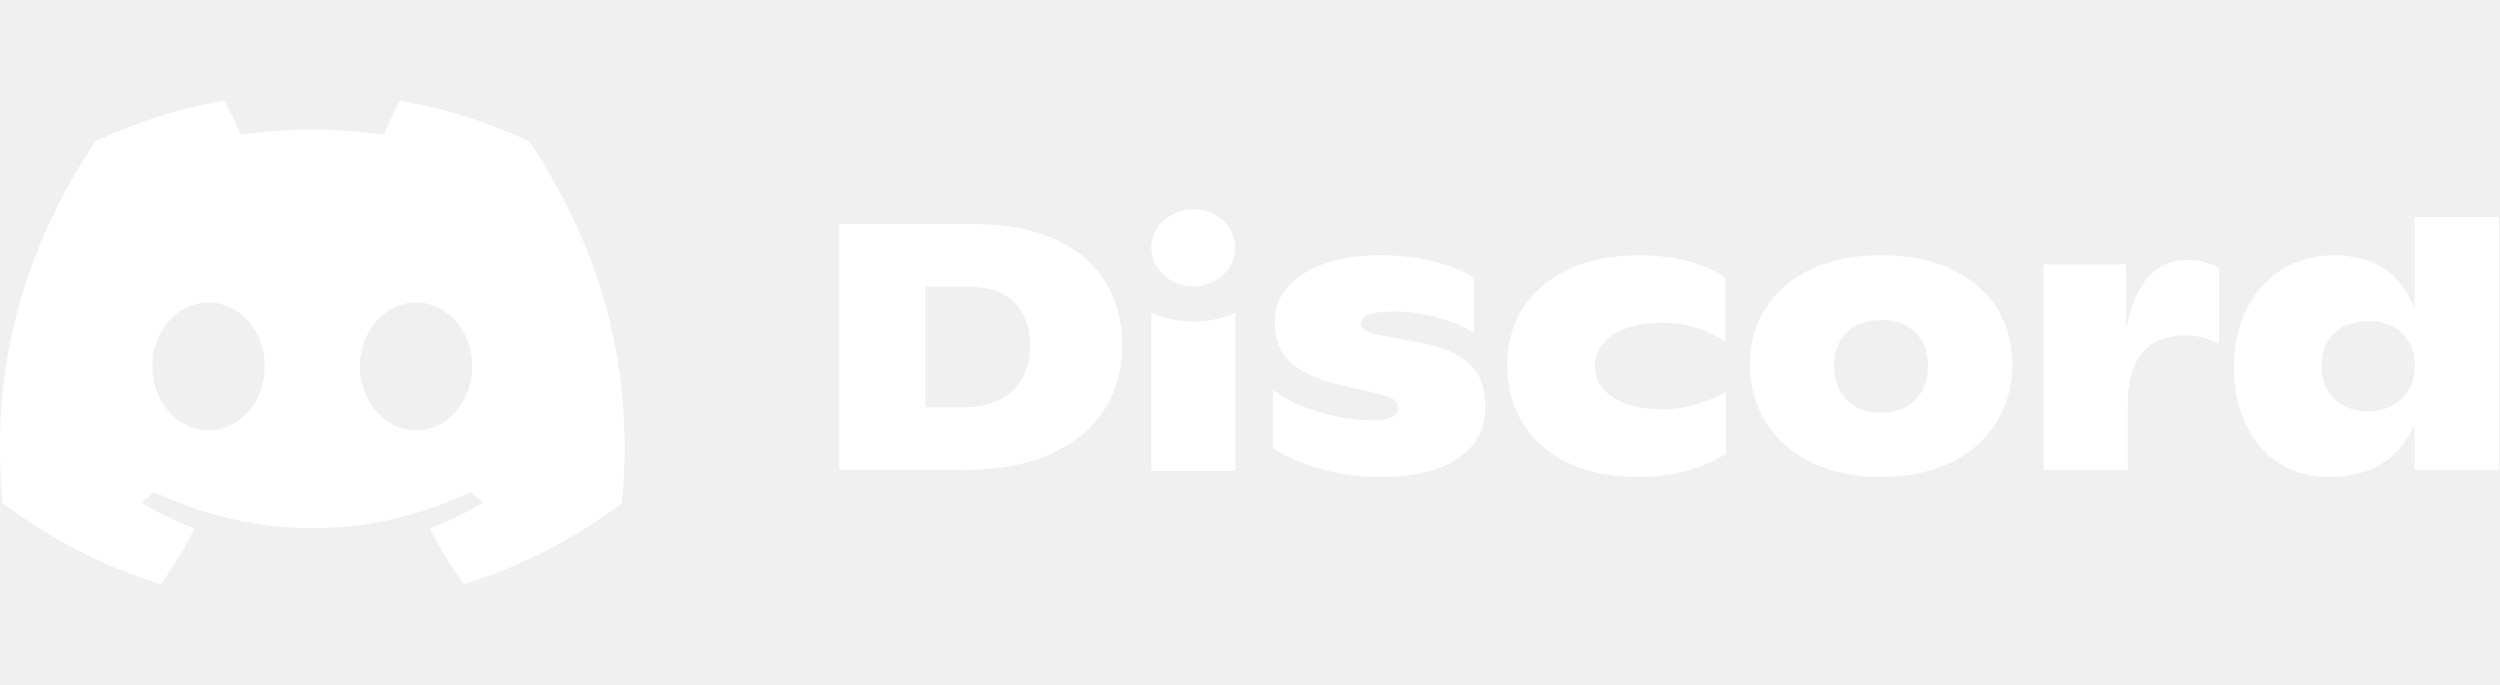
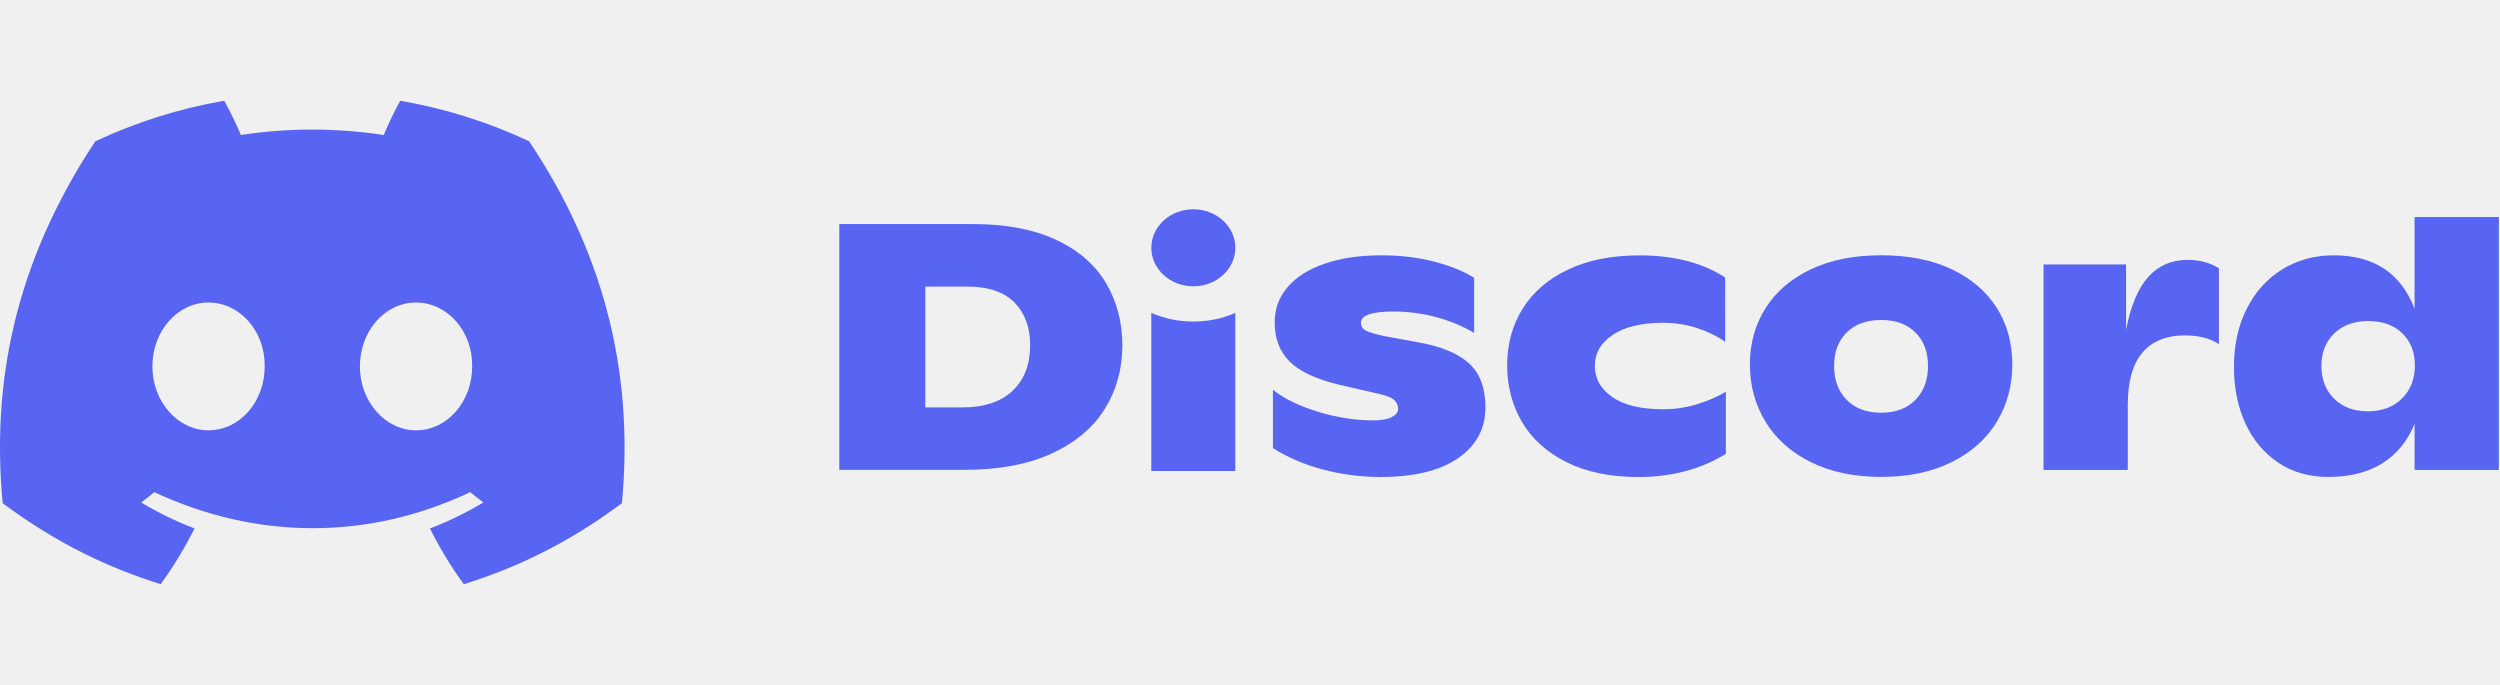
<svg xmlns="http://www.w3.org/2000/svg" width="292" height="80" viewBox="0 0 292 80" fill="none">
  <g clip-path="url(#clip0)">
    <g clip-path="url(#clip1)">
-       <path d="M61.796 16.494C57.074 14.285 52.024 12.679 46.746 11.765C46.097 12.937 45.34 14.513 44.818 15.767C39.206 14.923 33.646 14.923 28.138 15.767C27.616 14.513 26.841 12.937 26.187 11.765C20.903 12.679 15.848 14.29 11.126 16.506C1.601 30.899 -0.981 44.934 0.31 58.771C6.627 63.488 12.749 66.354 18.768 68.229C20.254 66.184 21.58 64.01 22.721 61.718C20.547 60.892 18.464 59.873 16.496 58.689C17.018 58.302 17.529 57.898 18.022 57.481C30.026 63.096 43.068 63.096 54.928 57.481C55.427 57.898 55.938 58.302 56.454 58.689C54.48 59.878 52.392 60.898 50.217 61.724C51.359 64.01 52.678 66.19 54.17 68.235C60.195 66.36 66.323 63.494 72.64 58.771C74.155 42.731 70.052 28.824 61.796 16.494ZM24.357 50.261C20.753 50.261 17.799 46.898 17.799 42.801C17.799 38.705 20.69 35.335 24.357 35.335C28.023 35.335 30.978 38.699 30.915 42.801C30.921 46.898 28.023 50.261 24.357 50.261ZM48.593 50.261C44.99 50.261 42.035 46.898 42.035 42.801C42.035 38.705 44.927 35.335 48.593 35.335C52.26 35.335 55.215 38.699 55.151 42.801C55.151 46.898 52.26 50.261 48.593 50.261Z" fill="white" />
-       <path d="M98.029 26.171H113.693C117.469 26.171 120.659 26.774 123.276 27.976C125.886 29.177 127.843 30.853 129.14 32.998C130.436 35.143 131.09 37.598 131.09 40.364C131.09 43.072 130.413 45.528 129.059 47.725C127.705 49.929 125.645 51.669 122.874 52.953C120.103 54.236 116.671 54.881 112.569 54.881H98.029V26.171ZM112.408 47.584C114.95 47.584 116.907 46.934 118.272 45.639C119.638 44.338 120.321 42.568 120.321 40.324C120.321 38.243 119.712 36.584 118.496 35.342C117.28 34.1 115.438 33.473 112.976 33.473H108.076V47.584H112.408Z" fill="white" />
-       <path d="M154.541 54.846C152.372 54.271 150.415 53.439 148.677 52.343V45.533C149.991 46.571 151.752 47.426 153.961 48.1C156.17 48.768 158.305 49.102 160.37 49.102C161.334 49.102 162.063 48.974 162.556 48.716C163.05 48.458 163.297 48.147 163.297 47.79C163.297 47.38 163.165 47.04 162.895 46.764C162.625 46.489 162.103 46.26 161.329 46.067L156.509 44.959C153.749 44.303 151.792 43.394 150.628 42.228C149.463 41.068 148.883 39.544 148.883 37.657C148.883 36.069 149.388 34.692 150.41 33.514C151.425 32.336 152.871 31.427 154.747 30.789C156.624 30.144 158.815 29.822 161.334 29.822C163.583 29.822 165.643 30.068 167.52 30.56C169.396 31.052 170.945 31.68 172.179 32.447V38.888C170.916 38.12 169.47 37.517 167.818 37.059C166.171 36.608 164.479 36.385 162.734 36.385C160.215 36.385 158.959 36.825 158.959 37.698C158.959 38.108 159.154 38.413 159.544 38.618C159.934 38.823 160.651 39.034 161.69 39.257L165.706 39.995C168.329 40.458 170.285 41.273 171.57 42.433C172.856 43.594 173.498 45.311 173.498 47.585C173.498 50.075 172.437 52.05 170.308 53.515C168.179 54.98 165.161 55.713 161.248 55.713C158.947 55.707 156.71 55.42 154.541 54.846Z" fill="white" />
-       <path d="M182.978 53.984C180.678 52.835 178.939 51.276 177.78 49.307C176.621 47.338 176.036 45.123 176.036 42.662C176.036 40.2 176.638 37.997 177.843 36.057C179.048 34.117 180.815 32.593 183.145 31.486C185.474 30.378 188.257 29.827 191.499 29.827C195.515 29.827 198.849 30.689 201.5 32.412V39.919C200.565 39.263 199.474 38.729 198.229 38.319C196.984 37.909 195.653 37.704 194.23 37.704C191.74 37.704 189.795 38.167 188.389 39.099C186.983 40.03 186.278 41.243 186.278 42.749C186.278 44.226 186.96 45.434 188.326 46.383C189.692 47.327 191.671 47.801 194.27 47.801C195.607 47.801 196.927 47.602 198.229 47.209C199.526 46.811 200.645 46.324 201.58 45.75V53.011C198.637 54.816 195.223 55.718 191.338 55.718C188.068 55.707 185.279 55.133 182.978 53.984Z" fill="white" />
-       <path d="M211.518 53.984C209.2 52.836 207.433 51.265 206.216 49.267C205 47.268 204.386 45.041 204.386 42.58C204.386 40.118 204.994 37.921 206.216 35.993C207.438 34.065 209.194 32.553 211.501 31.457C213.801 30.361 216.55 29.816 219.734 29.816C222.919 29.816 225.667 30.361 227.968 31.457C230.269 32.553 232.025 34.053 233.23 35.969C234.435 37.886 235.037 40.083 235.037 42.574C235.037 45.035 234.435 47.262 233.23 49.261C232.025 51.259 230.263 52.83 227.945 53.978C225.627 55.127 222.89 55.701 219.729 55.701C216.567 55.701 213.83 55.133 211.518 53.984ZM223.722 46.706C224.698 45.709 225.191 44.391 225.191 42.75C225.191 41.109 224.703 39.802 223.722 38.835C222.747 37.862 221.415 37.376 219.729 37.376C218.013 37.376 216.67 37.862 215.689 38.835C214.714 39.808 214.226 41.109 214.226 42.75C214.226 44.391 214.714 45.709 215.689 46.706C216.665 47.702 218.013 48.206 219.729 48.206C221.415 48.2 222.747 47.702 223.722 46.706Z" fill="white" />
-       <path d="M259.17 31.34V40.2C258.149 39.515 256.829 39.175 255.194 39.175C253.053 39.175 251.401 39.837 250.253 41.161C249.1 42.486 248.526 44.549 248.526 47.338V54.886H238.686V30.888H248.326V38.519C248.859 35.729 249.726 33.672 250.919 32.342C252.107 31.017 253.644 30.355 255.515 30.355C256.932 30.355 258.149 30.683 259.17 31.34Z" fill="white" />
-       <path d="M291.864 25.35V54.887H282.023V49.513C281.191 51.535 279.929 53.076 278.231 54.131C276.532 55.18 274.432 55.707 271.942 55.707C269.716 55.707 267.777 55.156 266.118 54.049C264.46 52.941 263.181 51.423 262.28 49.495C261.385 47.567 260.931 45.387 260.931 42.949C260.903 40.435 261.379 38.179 262.36 36.18C263.336 34.182 264.718 32.623 266.497 31.504C268.276 30.384 270.307 29.822 272.585 29.822C277.273 29.822 280.417 31.902 282.023 36.057V25.35H291.864ZM280.555 46.541C281.559 45.545 282.058 44.25 282.058 42.668C282.058 41.138 281.57 39.89 280.595 38.935C279.619 37.98 278.282 37.499 276.601 37.499C274.943 37.499 273.618 37.985 272.625 38.958C271.632 39.931 271.139 41.191 271.139 42.75C271.139 44.309 271.632 45.58 272.625 46.565C273.618 47.549 274.926 48.042 276.561 48.042C278.219 48.036 279.55 47.538 280.555 46.541Z" fill="white" />
-       <path d="M139.382 33.443C142.091 33.443 144.288 31.428 144.288 28.942C144.288 26.457 142.091 24.442 139.382 24.442C136.672 24.442 134.476 26.457 134.476 28.942C134.476 31.428 136.672 33.443 139.382 33.443Z" fill="white" />
-       <path d="M134.472 36.544C137.478 37.868 141.208 37.926 144.283 36.544V55.015H134.472V36.544Z" fill="white" />
+       <path d="M61.796 16.494C57.074 14.285 52.024 12.679 46.746 11.765C46.097 12.937 45.34 14.513 44.818 15.767C39.206 14.923 33.646 14.923 28.138 15.767C27.616 14.513 26.841 12.937 26.187 11.765C20.903 12.679 15.848 14.29 11.126 16.506C1.601 30.899 -0.981 44.934 0.31 58.771C6.627 63.488 12.749 66.354 18.768 68.229C20.254 66.184 21.58 64.01 22.721 61.718C20.547 60.892 18.464 59.873 16.496 58.689C17.018 58.302 17.529 57.898 18.022 57.481C30.026 63.096 43.068 63.096 54.928 57.481C55.427 57.898 55.938 58.302 56.454 58.689C54.48 59.878 52.392 60.898 50.217 61.724C51.359 64.01 52.678 66.19 54.17 68.235C60.195 66.36 66.323 63.494 72.64 58.771C74.155 42.731 70.052 28.824 61.796 16.494ZM24.357 50.261C20.753 50.261 17.799 46.898 17.799 42.801C17.799 38.705 20.69 35.335 24.357 35.335C28.023 35.335 30.978 38.699 30.915 42.801C30.921 46.898 28.023 50.261 24.357 50.261ZM48.593 50.261C44.99 50.261 42.035 46.898 42.035 42.801C42.035 38.705 44.927 35.335 48.593 35.335C52.26 35.335 55.215 38.699 55.151 42.801C55.151 46.898 52.26 50.261 48.593 50.261Z" fill="#5865F2" />
+       <path d="M98.029 26.171H113.693C117.469 26.171 120.659 26.774 123.276 27.976C125.886 29.177 127.843 30.853 129.14 32.998C130.436 35.143 131.09 37.598 131.09 40.364C131.09 43.072 130.413 45.528 129.059 47.725C127.705 49.929 125.645 51.669 122.874 52.953C120.103 54.236 116.671 54.881 112.569 54.881H98.029V26.171ZM112.408 47.584C114.95 47.584 116.907 46.934 118.272 45.639C119.638 44.338 120.321 42.568 120.321 40.324C120.321 38.243 119.712 36.584 118.496 35.342C117.28 34.1 115.438 33.473 112.976 33.473H108.076V47.584H112.408Z" fill="#5865F2" />
+       <path d="M154.541 54.846C152.372 54.271 150.415 53.439 148.677 52.343V45.533C149.991 46.571 151.752 47.426 153.961 48.1C156.17 48.768 158.305 49.102 160.37 49.102C161.334 49.102 162.063 48.974 162.556 48.716C163.05 48.458 163.297 48.147 163.297 47.79C163.297 47.38 163.165 47.04 162.895 46.764C162.625 46.489 162.103 46.26 161.329 46.067L156.509 44.959C153.749 44.303 151.792 43.394 150.628 42.228C149.463 41.068 148.883 39.544 148.883 37.657C148.883 36.069 149.388 34.692 150.41 33.514C151.425 32.336 152.871 31.427 154.747 30.789C156.624 30.144 158.815 29.822 161.334 29.822C163.583 29.822 165.643 30.068 167.52 30.56C169.396 31.052 170.945 31.68 172.179 32.447V38.888C170.916 38.12 169.47 37.517 167.818 37.059C166.171 36.608 164.479 36.385 162.734 36.385C160.215 36.385 158.959 36.825 158.959 37.698C158.959 38.108 159.154 38.413 159.544 38.618C159.934 38.823 160.651 39.034 161.69 39.257L165.706 39.995C168.329 40.458 170.285 41.273 171.57 42.433C172.856 43.594 173.498 45.311 173.498 47.585C173.498 50.075 172.437 52.05 170.308 53.515C168.179 54.98 165.161 55.713 161.248 55.713C158.947 55.707 156.71 55.42 154.541 54.846Z" fill="#5865F2" />
+       <path d="M182.978 53.984C180.678 52.835 178.939 51.276 177.78 49.307C176.621 47.338 176.036 45.123 176.036 42.662C176.036 40.2 176.638 37.997 177.843 36.057C179.048 34.117 180.815 32.593 183.145 31.486C185.474 30.378 188.257 29.827 191.499 29.827C195.515 29.827 198.849 30.689 201.5 32.412V39.919C200.565 39.263 199.474 38.729 198.229 38.319C196.984 37.909 195.653 37.704 194.23 37.704C191.74 37.704 189.795 38.167 188.389 39.099C186.983 40.03 186.278 41.243 186.278 42.749C186.278 44.226 186.96 45.434 188.326 46.383C189.692 47.327 191.671 47.801 194.27 47.801C195.607 47.801 196.927 47.602 198.229 47.209C199.526 46.811 200.645 46.324 201.58 45.75V53.011C198.637 54.816 195.223 55.718 191.338 55.718C188.068 55.707 185.279 55.133 182.978 53.984Z" fill="#5865F2" />
+       <path d="M211.518 53.984C209.2 52.836 207.433 51.265 206.216 49.267C205 47.268 204.386 45.041 204.386 42.58C204.386 40.118 204.994 37.921 206.216 35.993C207.438 34.065 209.194 32.553 211.501 31.457C213.801 30.361 216.55 29.816 219.734 29.816C222.919 29.816 225.667 30.361 227.968 31.457C230.269 32.553 232.025 34.053 233.23 35.969C234.435 37.886 235.037 40.083 235.037 42.574C235.037 45.035 234.435 47.262 233.23 49.261C232.025 51.259 230.263 52.83 227.945 53.978C225.627 55.127 222.89 55.701 219.729 55.701C216.567 55.701 213.83 55.133 211.518 53.984ZM223.722 46.706C224.698 45.709 225.191 44.391 225.191 42.75C225.191 41.109 224.703 39.802 223.722 38.835C222.747 37.862 221.415 37.376 219.729 37.376C218.013 37.376 216.67 37.862 215.689 38.835C214.714 39.808 214.226 41.109 214.226 42.75C214.226 44.391 214.714 45.709 215.689 46.706C216.665 47.702 218.013 48.206 219.729 48.206C221.415 48.2 222.747 47.702 223.722 46.706Z" fill="#5865F2" />
+       <path d="M259.17 31.34V40.2C258.149 39.515 256.829 39.175 255.194 39.175C253.053 39.175 251.401 39.837 250.253 41.161C249.1 42.486 248.526 44.549 248.526 47.338V54.886H238.686V30.888H248.326V38.519C248.859 35.729 249.726 33.672 250.919 32.342C252.107 31.017 253.644 30.355 255.515 30.355C256.932 30.355 258.149 30.683 259.17 31.34Z" fill="#5865F2" />
+       <path d="M291.864 25.35V54.887H282.023V49.513C281.191 51.535 279.929 53.076 278.231 54.131C276.532 55.18 274.432 55.707 271.942 55.707C269.716 55.707 267.777 55.156 266.118 54.049C264.46 52.941 263.181 51.423 262.28 49.495C261.385 47.567 260.931 45.387 260.931 42.949C260.903 40.435 261.379 38.179 262.36 36.18C263.336 34.182 264.718 32.623 266.497 31.504C268.276 30.384 270.307 29.822 272.585 29.822C277.273 29.822 280.417 31.902 282.023 36.057V25.35H291.864ZM280.555 46.541C281.559 45.545 282.058 44.25 282.058 42.668C282.058 41.138 281.57 39.89 280.595 38.935C279.619 37.98 278.282 37.499 276.601 37.499C274.943 37.499 273.618 37.985 272.625 38.958C271.632 39.931 271.139 41.191 271.139 42.75C271.139 44.309 271.632 45.58 272.625 46.565C273.618 47.549 274.926 48.042 276.561 48.042C278.219 48.036 279.55 47.538 280.555 46.541Z" fill="#5865F2" />
+       <path d="M139.382 33.443C142.091 33.443 144.288 31.428 144.288 28.942C144.288 26.457 142.091 24.442 139.382 24.442C136.672 24.442 134.476 26.457 134.476 28.942C134.476 31.428 136.672 33.443 139.382 33.443Z" fill="#5865F2" />
+       <path d="M134.472 36.544C137.478 37.868 141.208 37.926 144.283 36.544V55.015H134.472V36.544Z" fill="#5865F2" />
    </g>
  </g>
  <defs>
    <clipPath id="clip0">
      <rect width="292" height="56.471" fill="white" transform="translate(0 11.7646)" />
    </clipPath>
    <clipPath id="clip1">
      <rect width="292" height="56.471" fill="white" transform="translate(0 11.7646)" />
    </clipPath>
  </defs>
</svg>
